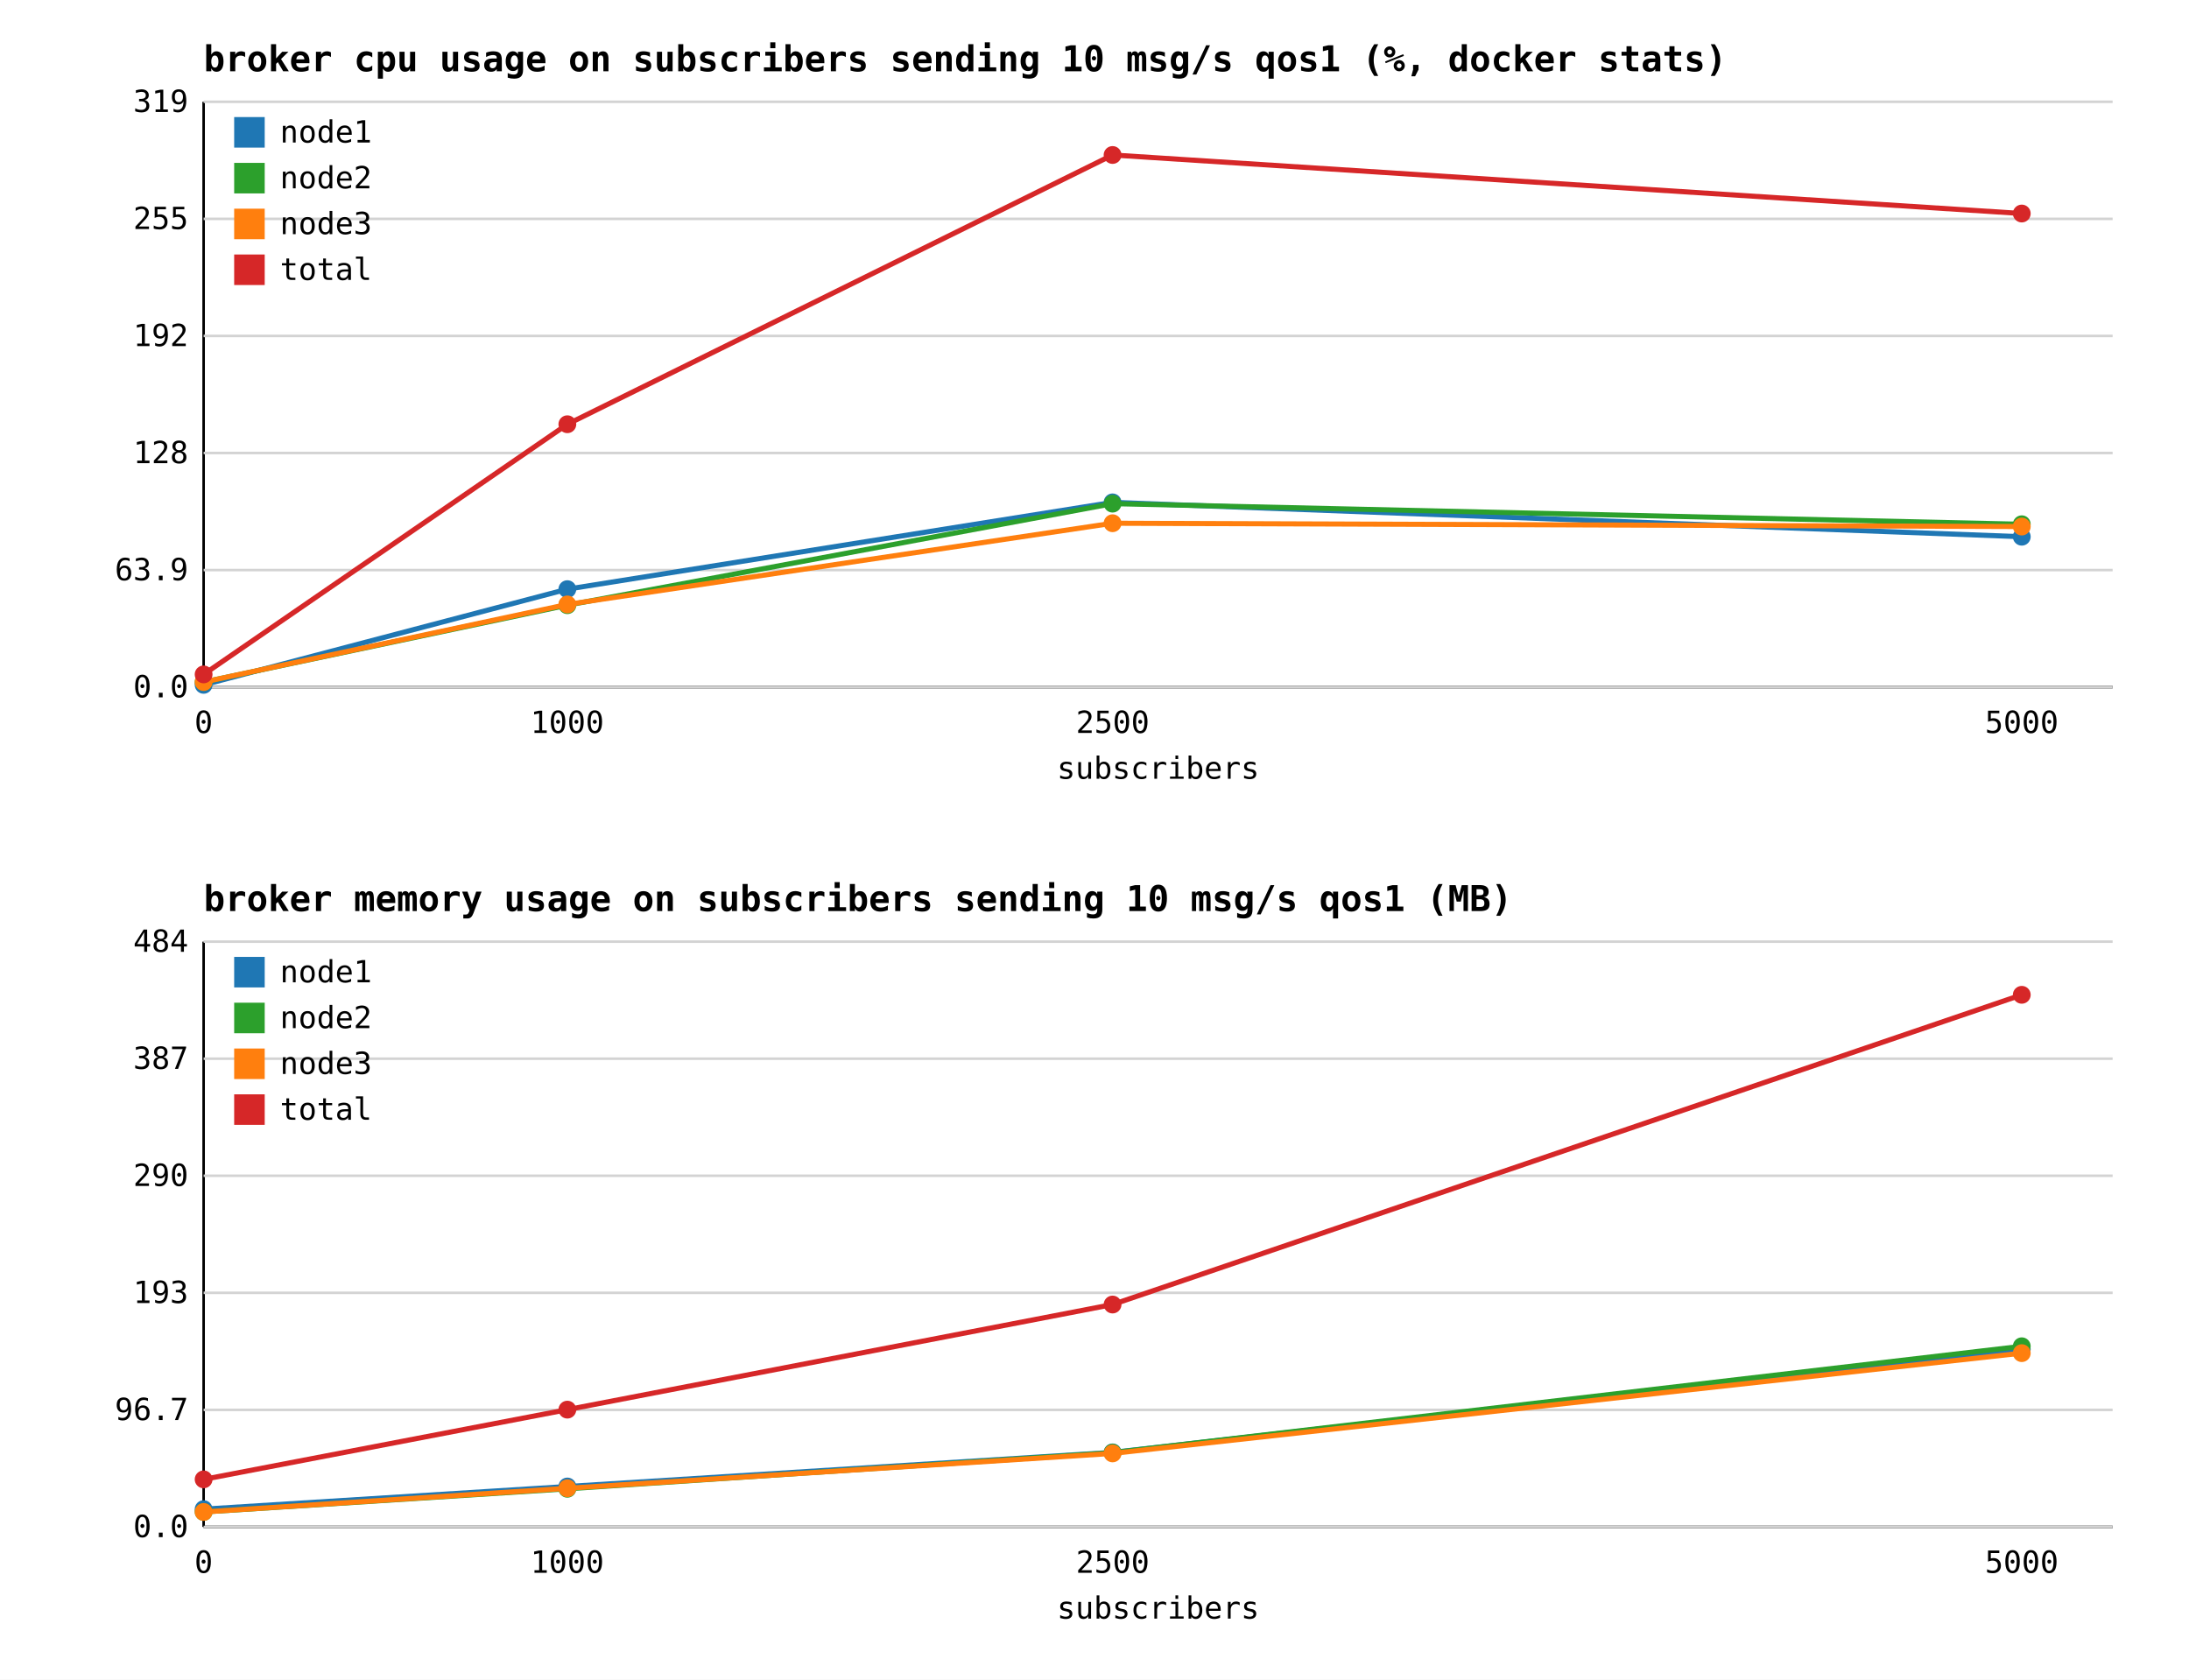
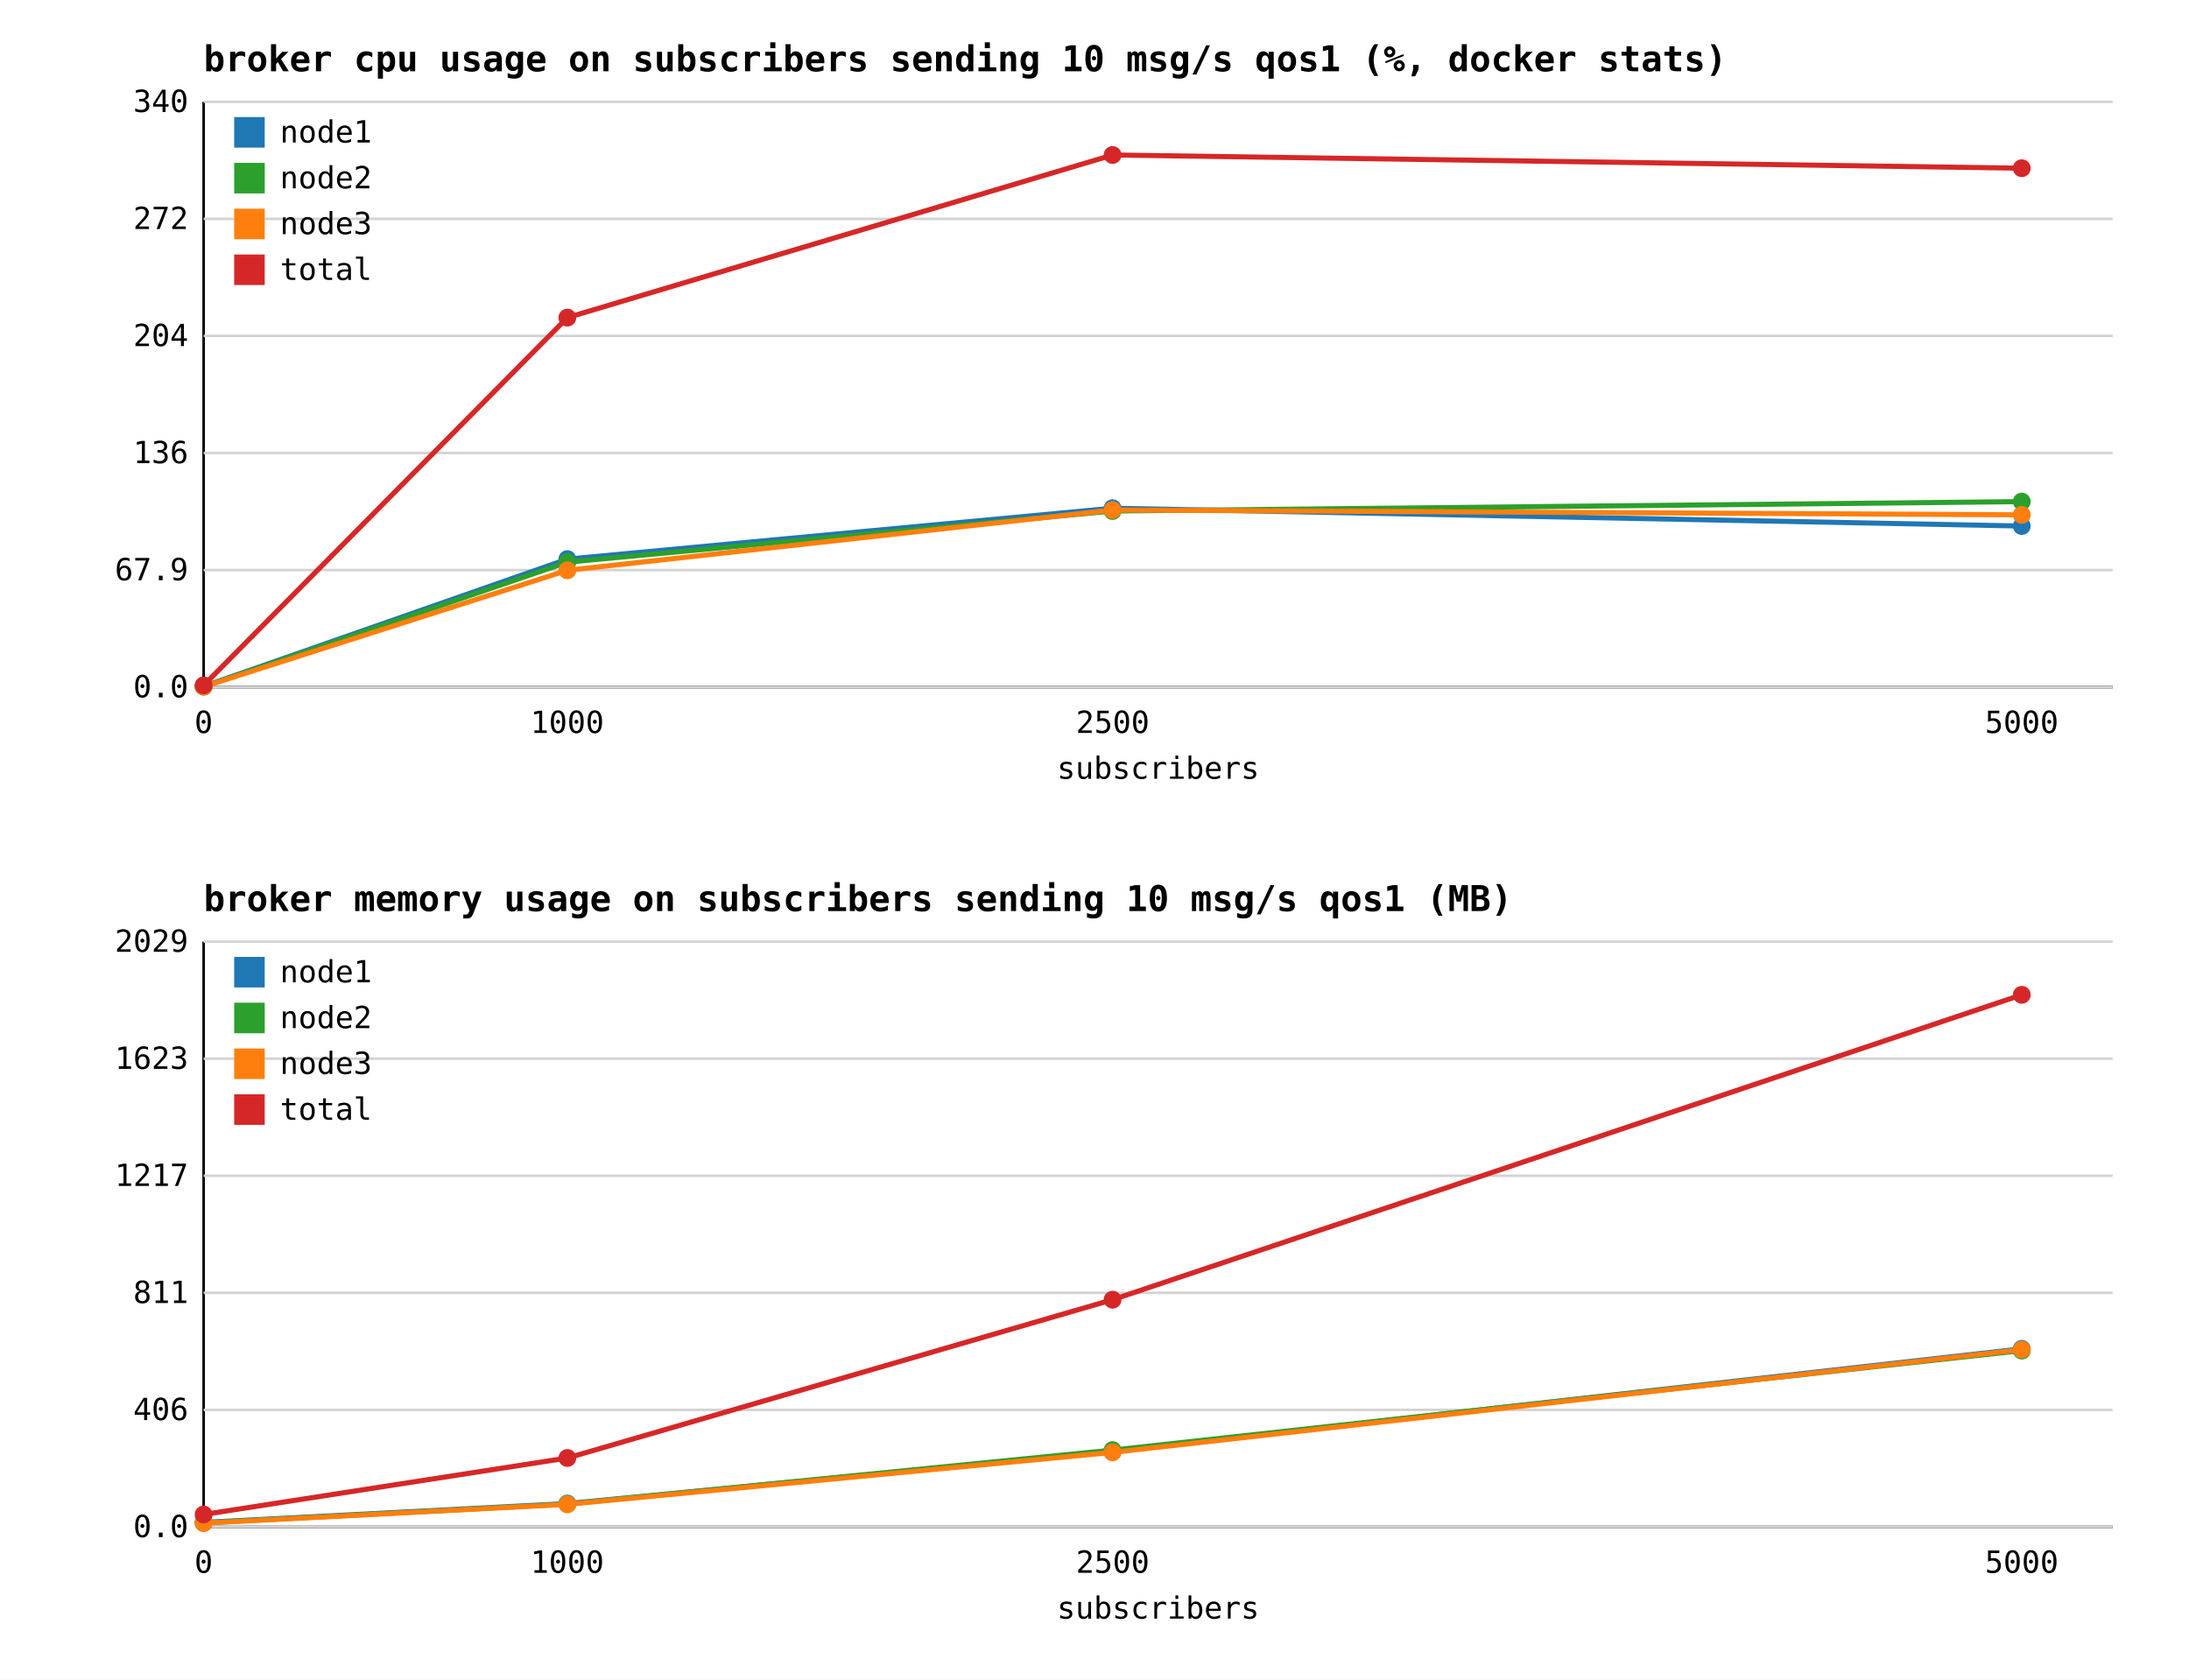
<svg xmlns="http://www.w3.org/2000/svg" width="860" height="660" viewBox="0 0 860 660" font-family="monospace" font-size="12">
  <rect width="860" height="660" fill="white" />
  <text x="80" y="28" font-size="14" font-weight="bold">broker cpu usage on subscribers sending 10 msg/s qos1 (%, docker stats)</text>
  <line x1="80" y1="270" x2="830" y2="270" stroke="black" />
  <line x1="80" y1="40" x2="80" y2="270" stroke="black" />
  <line x1="80" y1="270" x2="830" y2="270" stroke="lightgray" />
  <text x="74" y="274" text-anchor="end">0.0</text>
  <line x1="80" y1="224" x2="830" y2="224" stroke="lightgray" />
-   <text x="74" y="228" text-anchor="end">63.9</text>
+   <text x="74" y="228" text-anchor="end">67.9</text>
  <line x1="80" y1="178" x2="830" y2="178" stroke="lightgray" />
-   <text x="74" y="182" text-anchor="end">128</text>
+   <text x="74" y="182" text-anchor="end">136</text>
  <line x1="80" y1="132" x2="830" y2="132" stroke="lightgray" />
-   <text x="74" y="136" text-anchor="end">192</text>
+   <text x="74" y="136" text-anchor="end">204</text>
  <line x1="80" y1="86" x2="830" y2="86" stroke="lightgray" />
-   <text x="74" y="90" text-anchor="end">255</text>
+   <text x="74" y="90" text-anchor="end">272</text>
  <line x1="80" y1="40" x2="830" y2="40" stroke="lightgray" />
-   <text x="74" y="44" text-anchor="end">319</text>
+   <text x="74" y="44" text-anchor="end">340</text>
  <text x="80" y="288" text-anchor="middle">0</text>
  <text x="222.857" y="288" text-anchor="middle">1000</text>
  <text x="437.143" y="288" text-anchor="middle">2500</text>
  <text x="794.286" y="288" text-anchor="middle">5000</text>
  <text x="455" y="306" text-anchor="middle">subscribers</text>
-   <polyline points="80.0,269.1 222.9,231.5 437.1,197.4 794.3,210.9" fill="none" stroke="#1f77b4" stroke-width="2" />
-   <circle cx="80.0" cy="269.1" r="3.5" fill="#1f77b4" />
-   <circle cx="222.9" cy="231.5" r="3.5" fill="#1f77b4" />
-   <circle cx="437.1" cy="197.4" r="3.5" fill="#1f77b4" />
-   <circle cx="794.3" cy="210.9" r="3.5" fill="#1f77b4" />
+   <polyline points="80.0,269.7 222.9,219.7 437.1,199.7 794.3,206.7" fill="none" stroke="#1f77b4" stroke-width="2" />
+   <circle cx="80.0" cy="269.7" r="3.5" fill="#1f77b4" />
+   <circle cx="222.9" cy="219.7" r="3.5" fill="#1f77b4" />
+   <circle cx="437.1" cy="199.7" r="3.5" fill="#1f77b4" />
+   <circle cx="794.3" cy="206.7" r="3.5" fill="#1f77b4" />
  <rect x="92" y="46" width="12" height="12" fill="#1f77b4" />
  <text x="110" y="56">node1</text>
-   <polyline points="80.0,268.0 222.9,237.8 437.1,197.9 794.3,206.0" fill="none" stroke="#2ca02c" stroke-width="2" />
-   <circle cx="80.0" cy="268.0" r="3.5" fill="#2ca02c" />
-   <circle cx="222.9" cy="237.8" r="3.5" fill="#2ca02c" />
-   <circle cx="437.1" cy="197.9" r="3.5" fill="#2ca02c" />
-   <circle cx="794.3" cy="206.0" r="3.5" fill="#2ca02c" />
+   <polyline points="80.0,269.8 222.9,220.9 437.1,200.8 794.3,197.1" fill="none" stroke="#2ca02c" stroke-width="2" />
+   <circle cx="80.0" cy="269.8" r="3.5" fill="#2ca02c" />
+   <circle cx="222.9" cy="220.9" r="3.5" fill="#2ca02c" />
+   <circle cx="437.1" cy="200.8" r="3.5" fill="#2ca02c" />
+   <circle cx="794.3" cy="197.1" r="3.5" fill="#2ca02c" />
  <rect x="92" y="64" width="12" height="12" fill="#2ca02c" />
  <text x="110" y="74">node2</text>
-   <polyline points="80.0,268.0 222.9,237.5 437.1,205.6 794.3,206.9" fill="none" stroke="#ff7f0e" stroke-width="2" />
-   <circle cx="80.0" cy="268.0" r="3.5" fill="#ff7f0e" />
-   <circle cx="222.9" cy="237.5" r="3.5" fill="#ff7f0e" />
-   <circle cx="437.1" cy="205.6" r="3.5" fill="#ff7f0e" />
-   <circle cx="794.3" cy="206.9" r="3.5" fill="#ff7f0e" />
+   <polyline points="80.0,269.8 222.9,224.1 437.1,200.4 794.3,202.3" fill="none" stroke="#ff7f0e" stroke-width="2" />
+   <circle cx="80.0" cy="269.8" r="3.5" fill="#ff7f0e" />
+   <circle cx="222.9" cy="224.1" r="3.5" fill="#ff7f0e" />
+   <circle cx="437.1" cy="200.4" r="3.5" fill="#ff7f0e" />
+   <circle cx="794.3" cy="202.3" r="3.5" fill="#ff7f0e" />
  <rect x="92" y="82" width="12" height="12" fill="#ff7f0e" />
  <text x="110" y="92">node3</text>
-   <polyline points="80.0,265.0 222.9,166.7 437.1,60.9 794.3,83.9" fill="none" stroke="#d62728" stroke-width="2" />
-   <circle cx="80.0" cy="265.0" r="3.5" fill="#d62728" />
-   <circle cx="222.9" cy="166.7" r="3.5" fill="#d62728" />
+   <polyline points="80.0,269.3 222.9,124.8 437.1,60.9 794.3,66.1" fill="none" stroke="#d62728" stroke-width="2" />
+   <circle cx="80.0" cy="269.3" r="3.5" fill="#d62728" />
+   <circle cx="222.9" cy="124.8" r="3.5" fill="#d62728" />
  <circle cx="437.1" cy="60.9" r="3.5" fill="#d62728" />
-   <circle cx="794.3" cy="83.9" r="3.5" fill="#d62728" />
+   <circle cx="794.3" cy="66.1" r="3.5" fill="#d62728" />
  <rect x="92" y="100" width="12" height="12" fill="#d62728" />
  <text x="110" y="110">total</text>
  <text x="80" y="358" font-size="14" font-weight="bold">broker memory usage on subscribers sending 10 msg/s qos1 (MB)</text>
  <line x1="80" y1="600" x2="830" y2="600" stroke="black" />
  <line x1="80" y1="370" x2="80" y2="600" stroke="black" />
  <line x1="80" y1="600" x2="830" y2="600" stroke="lightgray" />
  <text x="74" y="604" text-anchor="end">0.0</text>
  <line x1="80" y1="554" x2="830" y2="554" stroke="lightgray" />
-   <text x="74" y="558" text-anchor="end">96.7</text>
+   <text x="74" y="558" text-anchor="end">406</text>
  <line x1="80" y1="508" x2="830" y2="508" stroke="lightgray" />
-   <text x="74" y="512" text-anchor="end">193</text>
+   <text x="74" y="512" text-anchor="end">811</text>
  <line x1="80" y1="462" x2="830" y2="462" stroke="lightgray" />
-   <text x="74" y="466" text-anchor="end">290</text>
+   <text x="74" y="466" text-anchor="end">1217</text>
  <line x1="80" y1="416" x2="830" y2="416" stroke="lightgray" />
-   <text x="74" y="420" text-anchor="end">387</text>
+   <text x="74" y="420" text-anchor="end">1623</text>
  <line x1="80" y1="370" x2="830" y2="370" stroke="lightgray" />
-   <text x="74" y="374" text-anchor="end">484</text>
+   <text x="74" y="374" text-anchor="end">2029</text>
  <text x="80" y="618" text-anchor="middle">0</text>
  <text x="222.857" y="618" text-anchor="middle">1000</text>
  <text x="437.143" y="618" text-anchor="middle">2500</text>
  <text x="794.286" y="618" text-anchor="middle">5000</text>
  <text x="455" y="636" text-anchor="middle">subscribers</text>
-   <polyline points="80.0,593.0 222.9,584.1 437.1,570.7 794.3,530.2" fill="none" stroke="#1f77b4" stroke-width="2" />
-   <circle cx="80.0" cy="593.0" r="3.5" fill="#1f77b4" />
-   <circle cx="222.9" cy="584.1" r="3.5" fill="#1f77b4" />
-   <circle cx="437.1" cy="570.7" r="3.5" fill="#1f77b4" />
-   <circle cx="794.3" cy="530.2" r="3.5" fill="#1f77b4" />
+   <polyline points="80.0,598.2 222.9,590.8 437.1,570.3 794.3,530.0" fill="none" stroke="#1f77b4" stroke-width="2" />
+   <circle cx="80.0" cy="598.2" r="3.5" fill="#1f77b4" />
+   <circle cx="222.9" cy="590.8" r="3.5" fill="#1f77b4" />
+   <circle cx="437.1" cy="570.3" r="3.5" fill="#1f77b4" />
+   <circle cx="794.3" cy="530.0" r="3.5" fill="#1f77b4" />
  <rect x="92" y="376" width="12" height="12" fill="#1f77b4" />
  <text x="110" y="386">node1</text>
-   <polyline points="80.0,594.1 222.9,585.0 437.1,570.8 794.3,529.0" fill="none" stroke="#2ca02c" stroke-width="2" />
-   <circle cx="80.0" cy="594.1" r="3.5" fill="#2ca02c" />
-   <circle cx="222.9" cy="585.0" r="3.5" fill="#2ca02c" />
-   <circle cx="437.1" cy="570.8" r="3.5" fill="#2ca02c" />
-   <circle cx="794.3" cy="529.0" r="3.5" fill="#2ca02c" />
+   <polyline points="80.0,598.4 222.9,591.0 437.1,569.8 794.3,530.7" fill="none" stroke="#2ca02c" stroke-width="2" />
+   <circle cx="80.0" cy="598.4" r="3.5" fill="#2ca02c" />
+   <circle cx="222.9" cy="591.0" r="3.5" fill="#2ca02c" />
+   <circle cx="437.1" cy="569.8" r="3.5" fill="#2ca02c" />
+   <circle cx="794.3" cy="530.7" r="3.5" fill="#2ca02c" />
  <rect x="92" y="394" width="12" height="12" fill="#2ca02c" />
  <text x="110" y="404">node2</text>
-   <polyline points="80.0,594.1 222.9,584.8 437.1,571.1 794.3,531.7" fill="none" stroke="#ff7f0e" stroke-width="2" />
-   <circle cx="80.0" cy="594.1" r="3.5" fill="#ff7f0e" />
-   <circle cx="222.9" cy="584.8" r="3.5" fill="#ff7f0e" />
-   <circle cx="437.1" cy="571.1" r="3.5" fill="#ff7f0e" />
-   <circle cx="794.3" cy="531.7" r="3.5" fill="#ff7f0e" />
+   <polyline points="80.0,598.5 222.9,591.1 437.1,570.7 794.3,530.3" fill="none" stroke="#ff7f0e" stroke-width="2" />
+   <circle cx="80.0" cy="598.5" r="3.5" fill="#ff7f0e" />
+   <circle cx="222.9" cy="591.1" r="3.5" fill="#ff7f0e" />
+   <circle cx="437.1" cy="570.7" r="3.5" fill="#ff7f0e" />
+   <circle cx="794.3" cy="530.3" r="3.5" fill="#ff7f0e" />
  <rect x="92" y="412" width="12" height="12" fill="#ff7f0e" />
  <text x="110" y="422">node3</text>
-   <polyline points="80.0,581.3 222.9,553.9 437.1,512.6 794.3,390.9" fill="none" stroke="#d62728" stroke-width="2" />
-   <circle cx="80.0" cy="581.3" r="3.5" fill="#d62728" />
-   <circle cx="222.9" cy="553.9" r="3.5" fill="#d62728" />
-   <circle cx="437.1" cy="512.6" r="3.5" fill="#d62728" />
+   <polyline points="80.0,595.1 222.9,572.9 437.1,510.7 794.3,390.9" fill="none" stroke="#d62728" stroke-width="2" />
+   <circle cx="80.0" cy="595.1" r="3.5" fill="#d62728" />
+   <circle cx="222.9" cy="572.9" r="3.5" fill="#d62728" />
+   <circle cx="437.1" cy="510.7" r="3.5" fill="#d62728" />
  <circle cx="794.3" cy="390.9" r="3.5" fill="#d62728" />
  <rect x="92" y="430" width="12" height="12" fill="#d62728" />
  <text x="110" y="440">total</text>
</svg>
